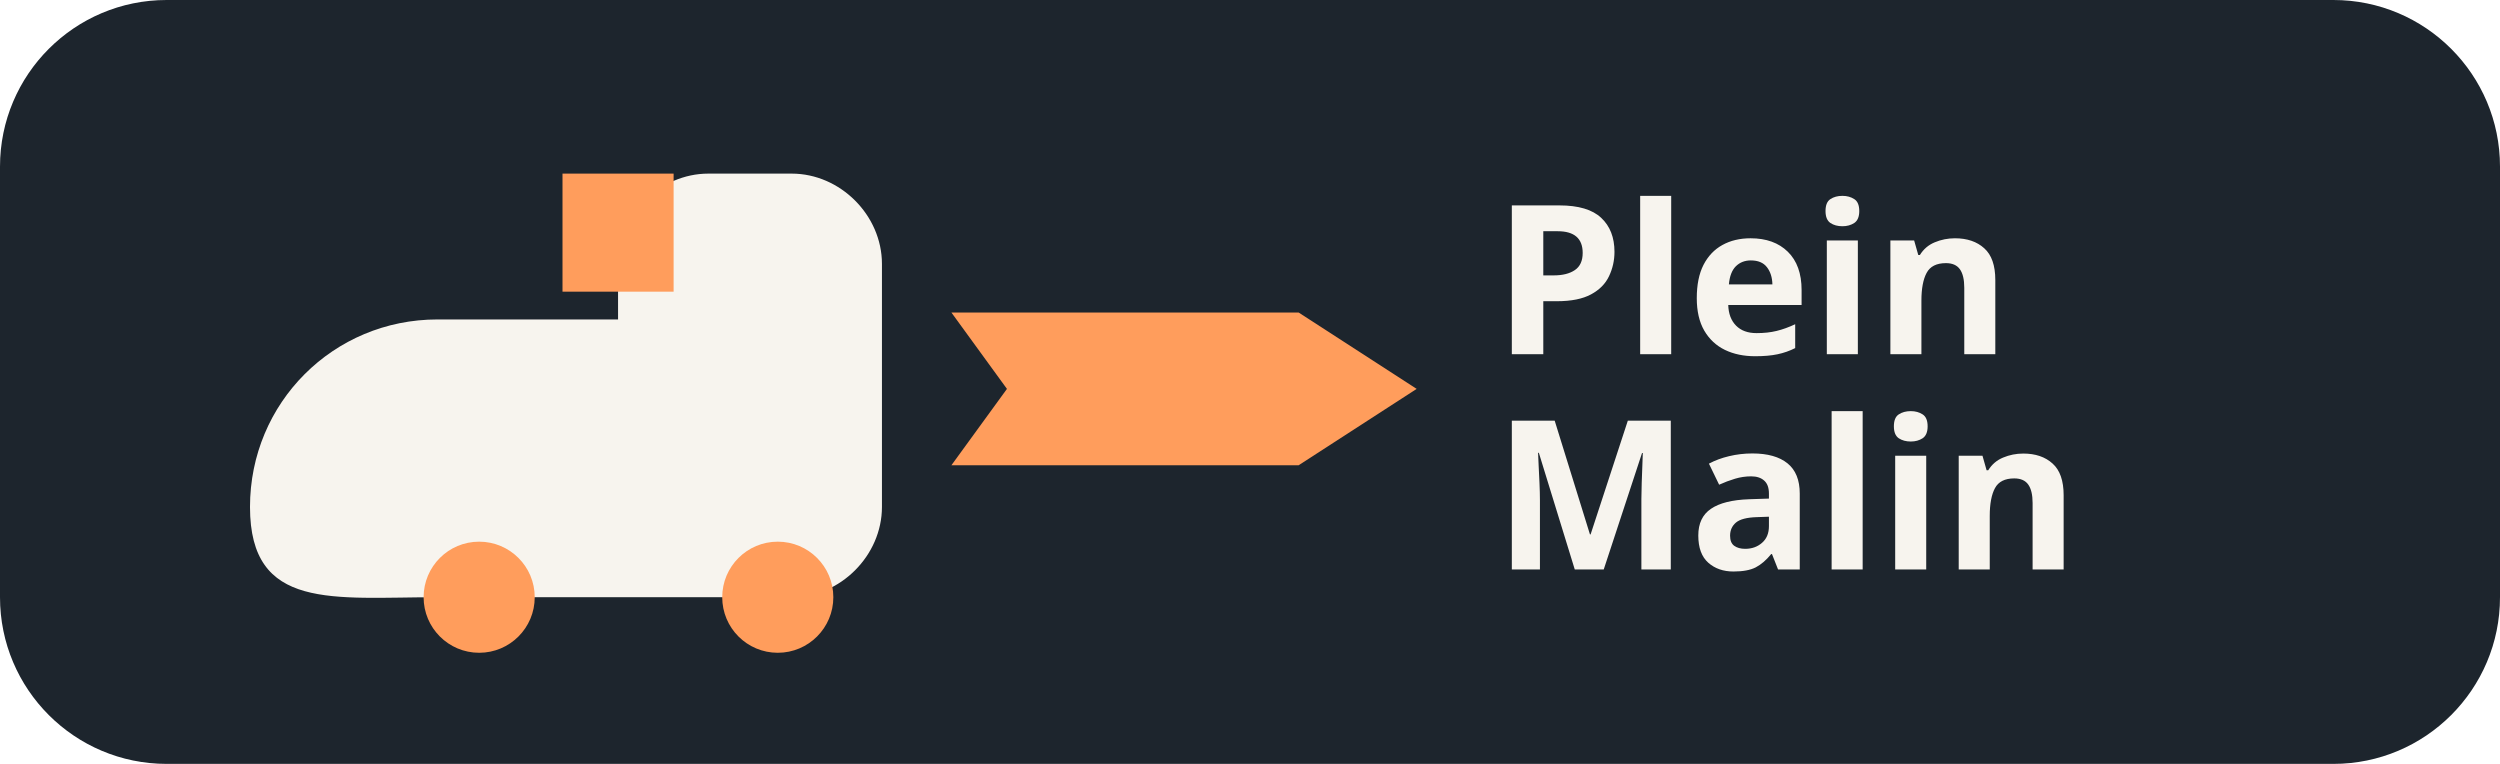
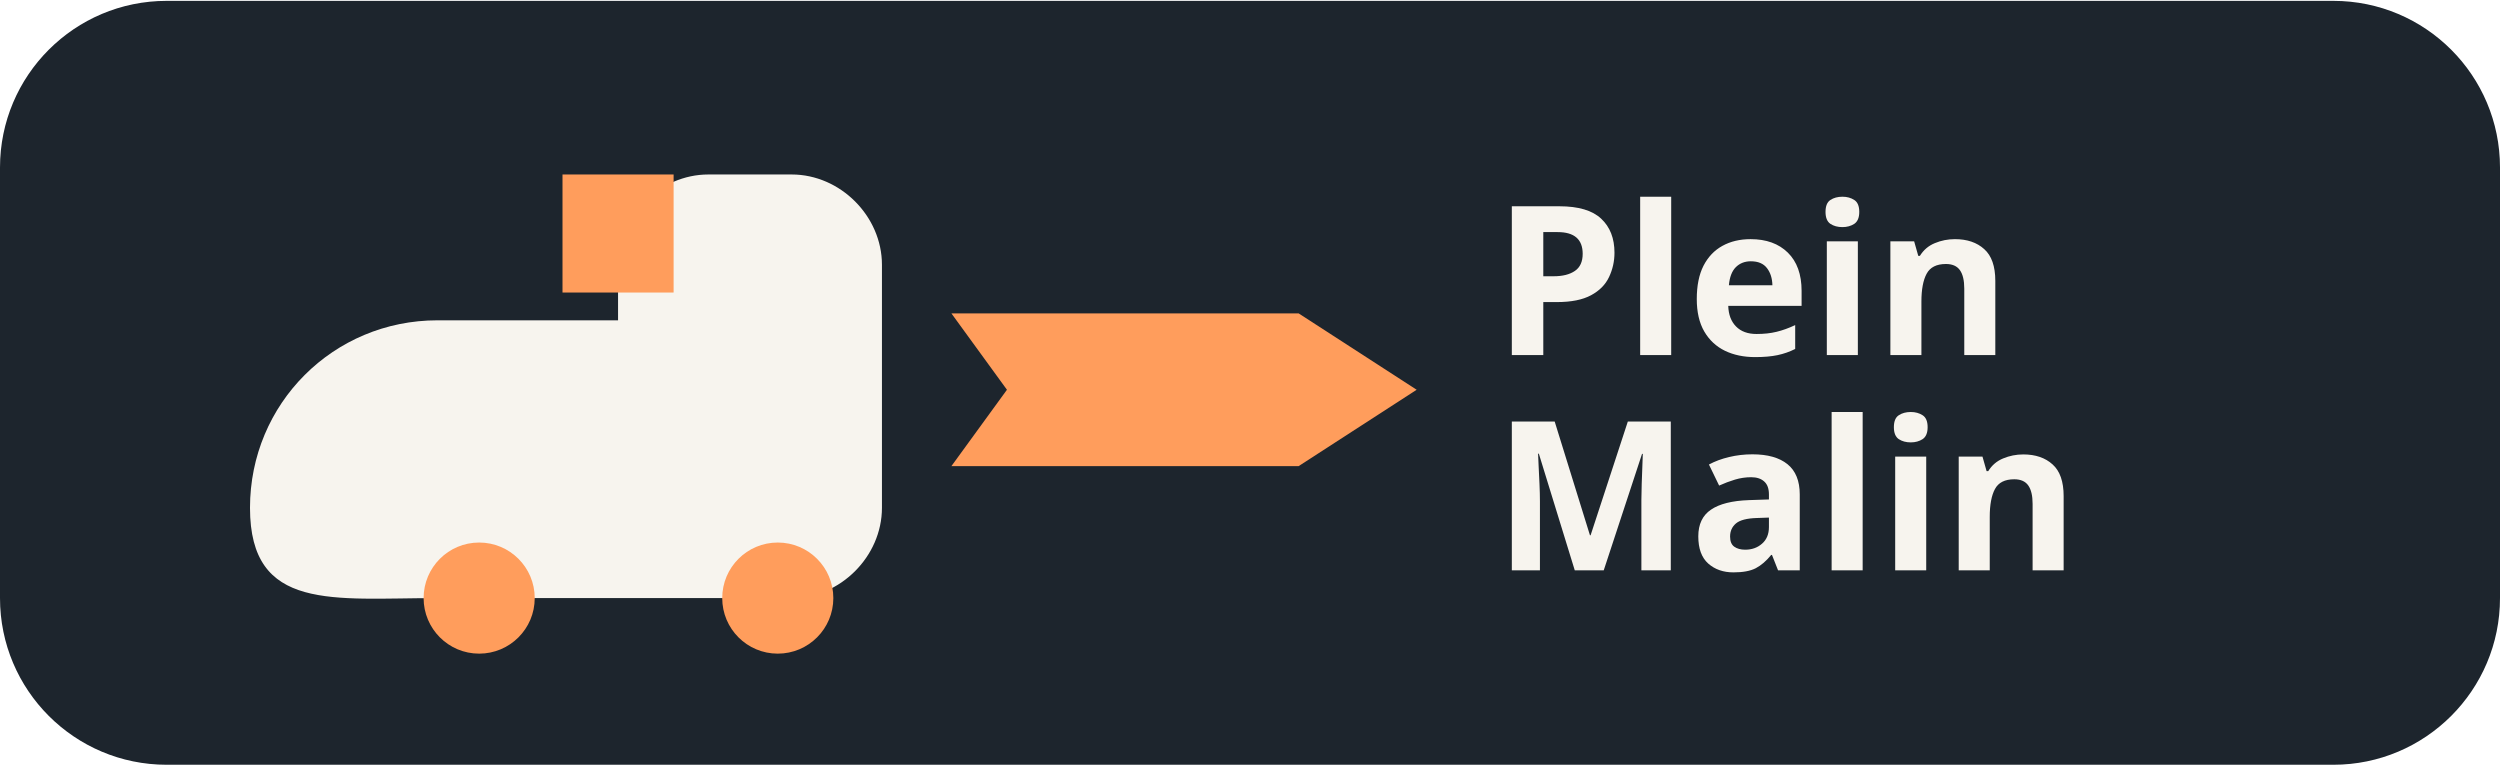
- <svg xmlns="http://www.w3.org/2000/svg" viewBox="0 0 360 110" role="img" aria-labelledby="title desc">
+ <svg xmlns="http://www.w3.org/2000/svg" viewBox="0 0 360 110" width="320" height="98">
  <rect width="360" height="110" rx="24" fill="#1d252d" />
  <path d="M36 73c0-15 12-27 27-27h26v-8c0-7 6-13 13-13h12c7 0 13 6 13 13v35c0 7-6 13-13 13H63C48 86 36 88 36 73Z" fill="#f7f4ee" />
  <path d="M81 25h16v17H81z" fill="#ff9d5c" />
  <circle cx="69" cy="86" r="8" fill="#ff9d5c" />
  <circle cx="112" cy="86" r="8" fill="#ff9d5c" />
  <path d="M137 45h50l17 11-17 11h-50l8-11-8-11Z" fill="#ff9d5c" />
-   <text x="215" y="51" font-family="Trebuchet MS, sans-serif" font-size="30" font-weight="700" fill="#f7f4ee">Plein</text>
-   <text x="215" y="82" font-family="Trebuchet MS, sans-serif" font-size="30" font-weight="700" fill="#f7f4ee">Malin</text>
+   <text x="215" y="51" font-family="Trebuchet MS,sans-serif" font-size="30" font-weight="700" fill="#f7f4ee">Plein</text>
+   <text x="215" y="82" font-family="Trebuchet MS,sans-serif" font-size="30" font-weight="700" fill="#f7f4ee">Malin</text>
</svg>
